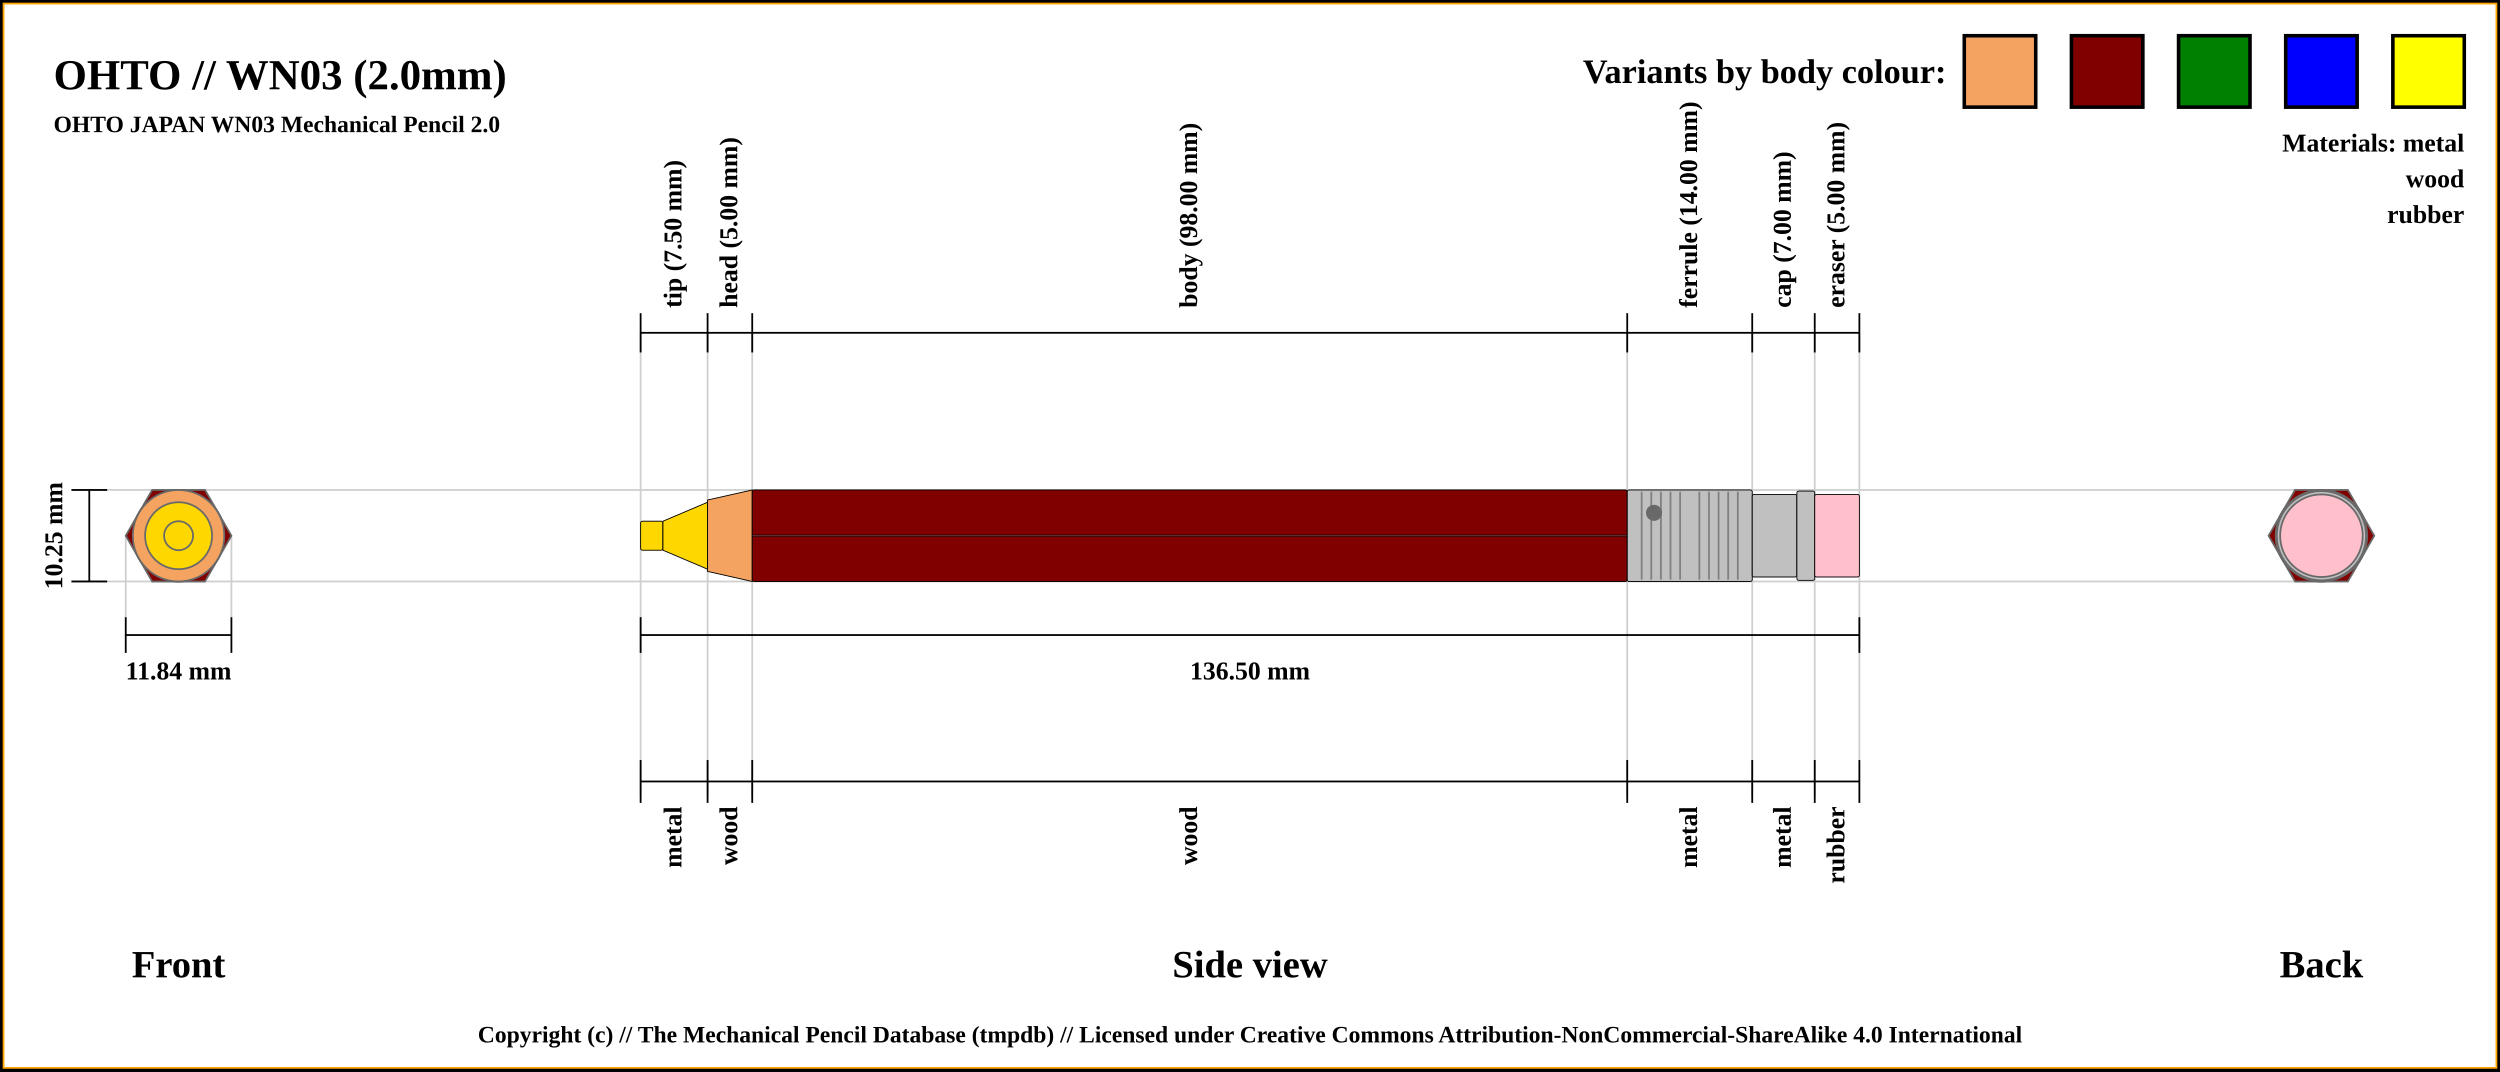
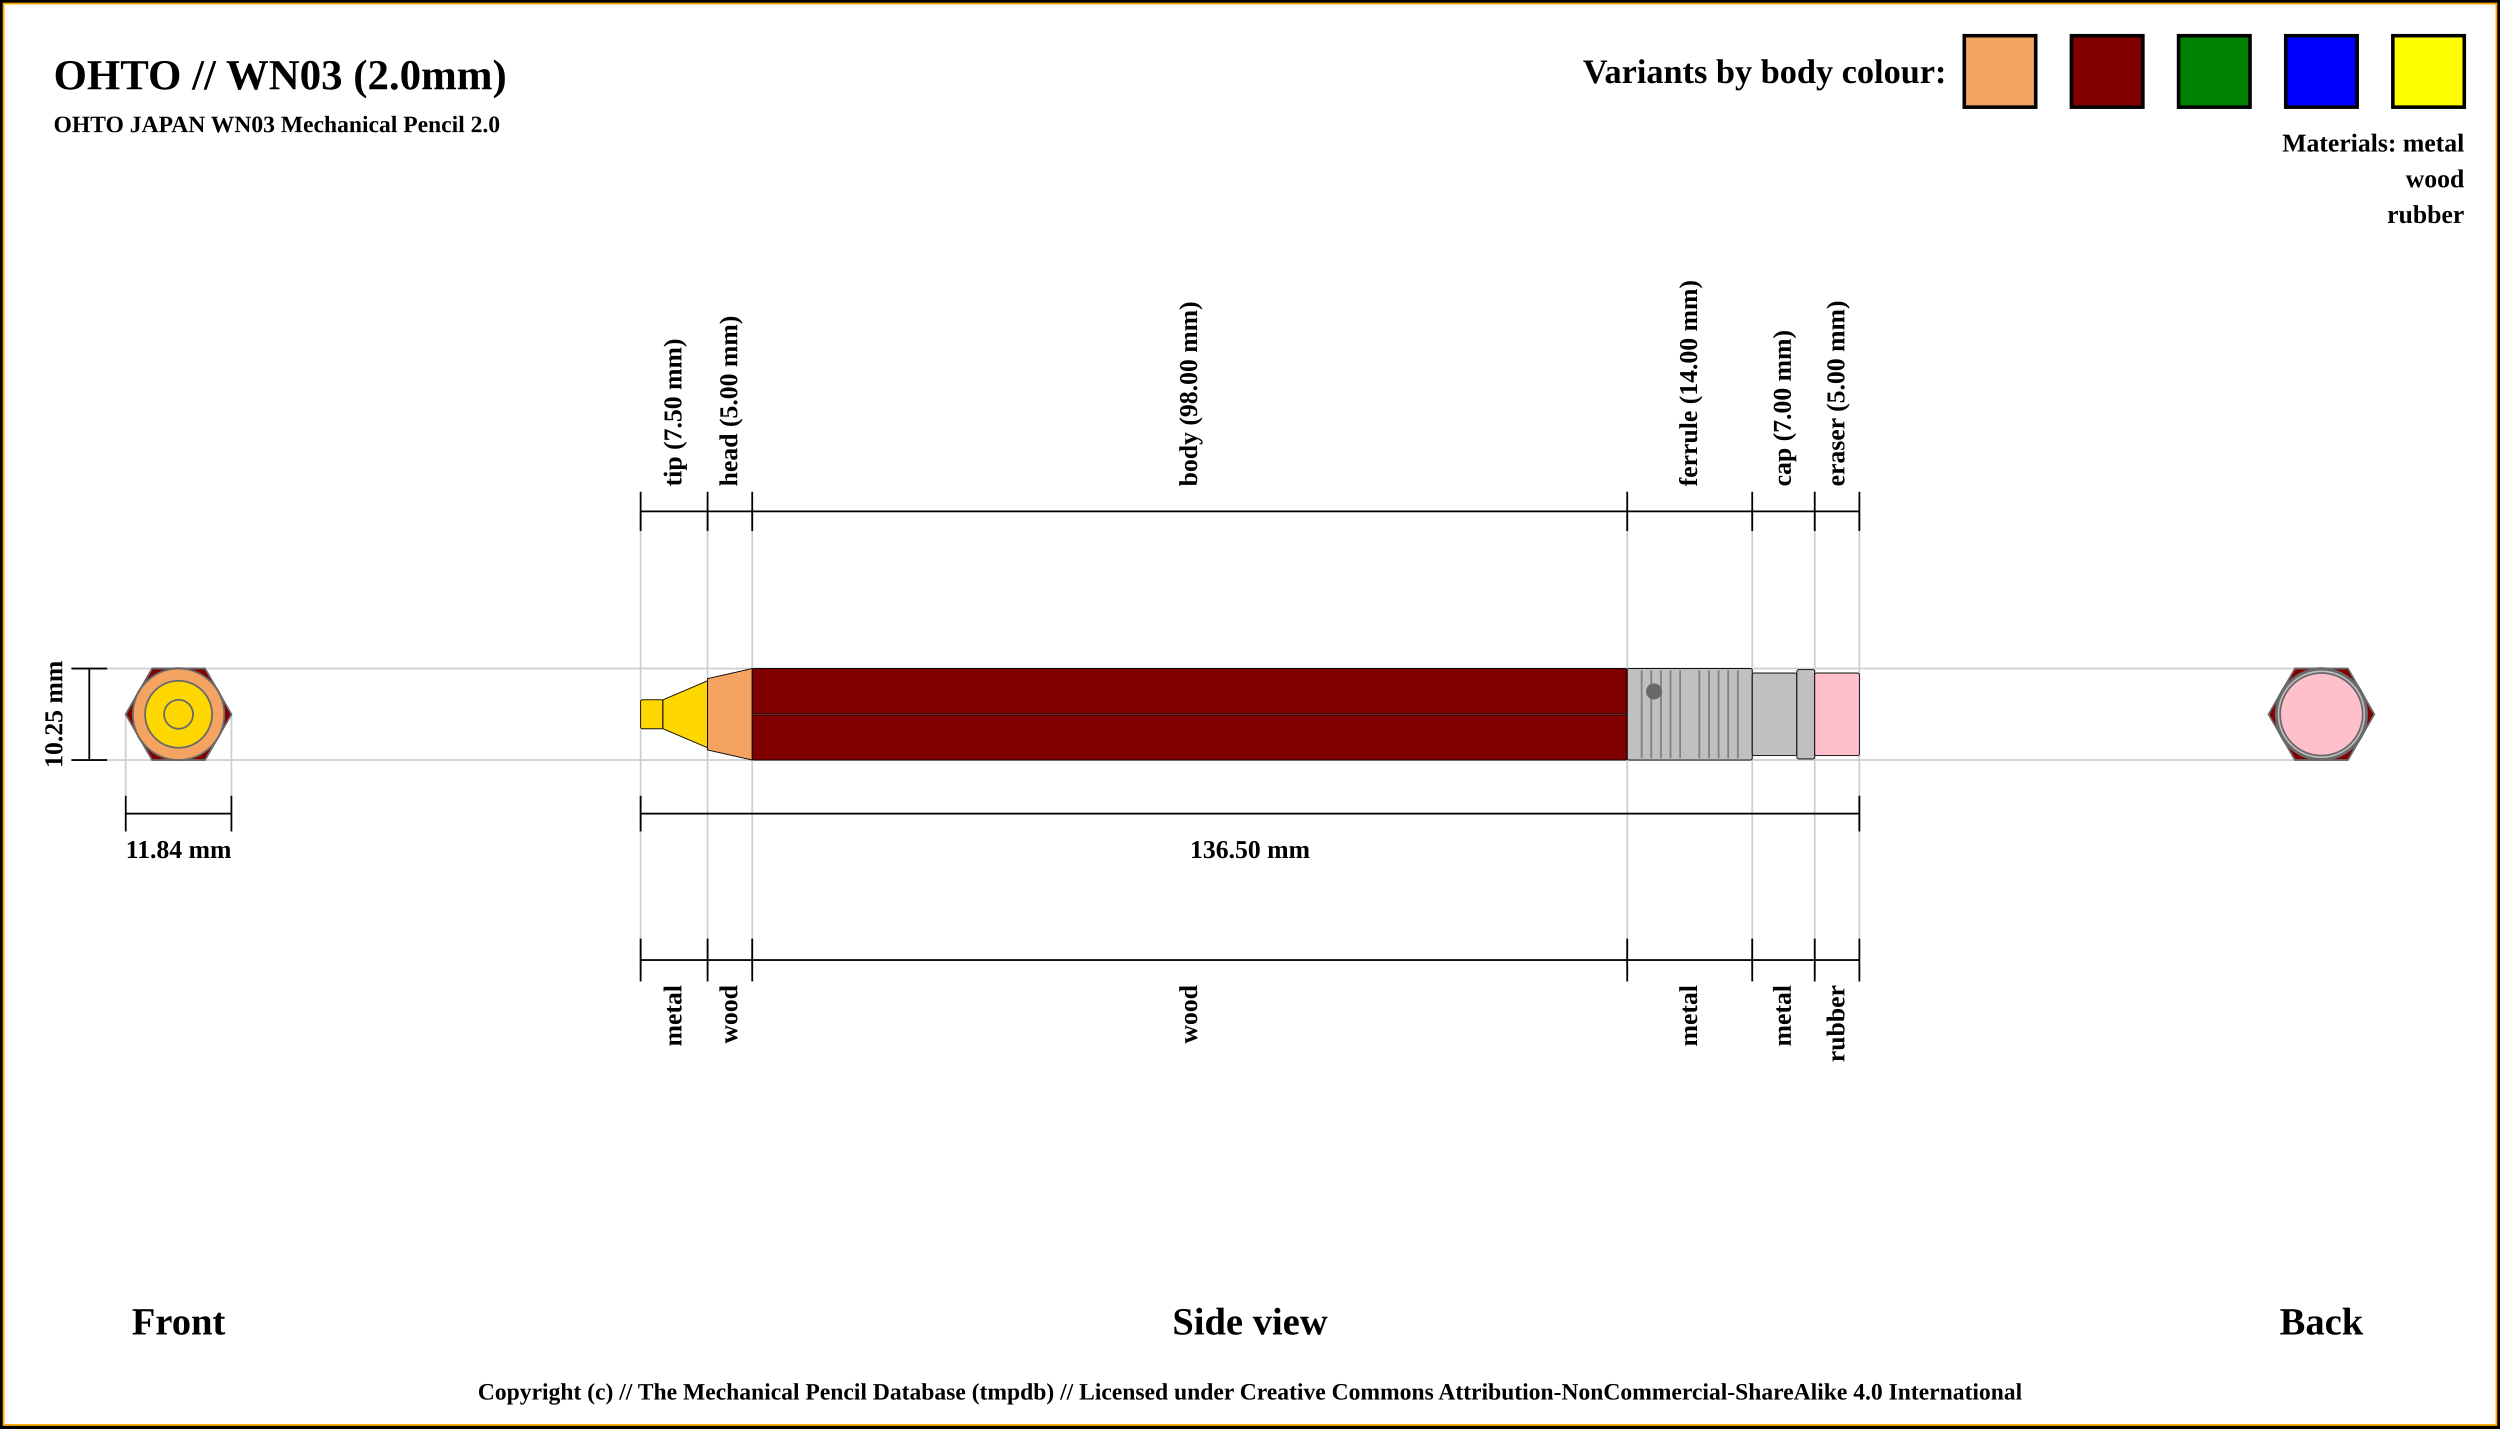
- <svg xmlns="http://www.w3.org/2000/svg" width="1400" height="600">
+ <svg xmlns="http://www.w3.org/2000/svg" width="1400" height="800">
  <pattern id="diagonalHatch" patternUnits="userSpaceOnUse" width="8" height="8">
    <rect width="6" height="6" fill="none" />
    <path stroke="dimgray" stroke-linecap="round" stroke-width="1" d="M 4,4 L 8,8" />
    <path stroke="dimgray" stroke-linecap="round" stroke-width="1" d="M 4,4 L 0,8" />
    <path stroke="gray" stroke-linecap="round" stroke-width="1" d="M 4,4 L 8,0" />
    <path stroke="gray" stroke-linecap="round" stroke-width="1" d="M 4,4 L 0,0" />
  </pattern>
-   <rect x="0" y="0" width="1400" height="600" fill="white" stroke="black" stroke-width="4" />
-   <rect x="2" y="2" width="1396" height="596" fill="white" stroke="orange" stroke-width="1" />
+   <rect x="0" y="0" width="1400" height="800" fill="white" stroke="black" stroke-width="4" />
+   <rect x="2" y="2" width="1396" height="796" fill="white" stroke="orange" stroke-width="1" />
  <text x="30" y="50" font-size="2.0em" font-weight="bold"> OHTO // WN03 (2.0mm)</text>
  <text x="30" y="74" font-size="1.1em" font-weight="bold"> OHTO JAPAN WN03 Mechanical Pencil 2.0</text>
-   <line x1="40" y1="274.375" x2="1300" y2="274.375" stroke="#cfcfcf" stroke-width="1" />
-   <line x1="40" y1="325.625" x2="1300" y2="325.625" stroke="#cfcfcf" stroke-width="1" />
-   <line x1="70.411" y1="345.625" x2="70.411" y2="300" stroke="#cfcfcf" stroke-width="1" />
-   <line x1="129.589" y1="345.625" x2="129.589" y2="300" stroke="#cfcfcf" stroke-width="1" />
-   <line x1="358.75" y1="186.375" x2="358.75" y2="445.625" stroke="#cfcfcf" stroke-width="1" />
-   <line x1="396.25" y1="186.375" x2="396.25" y2="445.625" stroke="#cfcfcf" stroke-width="1" />
-   <line x1="421.25" y1="186.375" x2="421.25" y2="445.625" stroke="#cfcfcf" stroke-width="1" />
-   <line x1="911.25" y1="186.375" x2="911.25" y2="445.625" stroke="#cfcfcf" stroke-width="1" />
-   <line x1="981.25" y1="186.375" x2="981.25" y2="445.625" stroke="#cfcfcf" stroke-width="1" />
-   <line x1="1016.25" y1="186.375" x2="1016.25" y2="445.625" stroke="#cfcfcf" stroke-width="1" />
-   <line x1="1041.25" y1="186.375" x2="1041.25" y2="425.625" stroke="#cfcfcf" stroke-width="1" />
-   <line x1="40" y1="274.375" x2="60" y2="274.375" stroke="black" stroke-width="1" />
-   <line x1="40" y1="325.625" x2="60" y2="325.625" stroke="black" stroke-width="1" />
-   <line x1="50" y1="325.625" x2="50" y2="274.375" stroke="black" stroke-width="1" />
-   <text x="30" y="300" transform="rotate(-90, 30, 300)" font-size="1.2em" font-weight="bold" text-anchor="middle" dominant-baseline="central">10.25 mm</text>
-   <text x="100" y="540" font-size="1.8em" font-weight="bold" text-anchor="middle" dominant-baseline="central">Front</text>
-   <line x1="70.411" y1="355.625" x2="129.589" y2="355.625" stroke="black" stroke-width="1" />
-   <line x1="70.411" y1="345.625" x2="70.411" y2="365.625" stroke="black" stroke-width="1" />
-   <line x1="129.589" y1="345.625" x2="129.589" y2="365.625" stroke="black" stroke-width="1" />
-   <text x="100" y="375.625" font-size="1.2em" font-weight="bold" text-anchor="middle" dominant-baseline="central">11.84 mm</text>
-   <line x1="358.75" y1="197.375" x2="358.75" y2="175.375" stroke="black" stroke-width="1" />
-   <text x="377.5" y="172.375" transform="rotate(-90, 377.5, 172.375)" font-size="1.2em" font-weight="bold" dominant-baseline="middle">tip (7.50 mm)</text>
-   <line x1="396.25" y1="197.375" x2="396.25" y2="175.375" stroke="black" stroke-width="1" />
-   <text x="408.75" y="172.375" transform="rotate(-90, 408.75, 172.375)" font-size="1.2em" font-weight="bold" dominant-baseline="middle">head (5.00 mm)</text>
-   <line x1="421.25" y1="197.375" x2="421.25" y2="175.375" stroke="black" stroke-width="1" />
-   <text x="666.25" y="172.375" transform="rotate(-90, 666.25, 172.375)" font-size="1.2em" font-weight="bold" dominant-baseline="middle">body (98.00 mm)</text>
-   <line x1="911.25" y1="197.375" x2="911.25" y2="175.375" stroke="black" stroke-width="1" />
-   <text x="946.25" y="172.375" transform="rotate(-90, 946.25, 172.375)" font-size="1.2em" font-weight="bold" dominant-baseline="middle">ferrule (14.00 mm)</text>
-   <line x1="981.25" y1="197.375" x2="981.25" y2="175.375" stroke="black" stroke-width="1" />
-   <text x="998.75" y="172.375" transform="rotate(-90, 998.75, 172.375)" font-size="1.2em" font-weight="bold" dominant-baseline="middle">cap (7.00 mm)</text>
-   <line x1="1016.25" y1="197.375" x2="1016.25" y2="175.375" stroke="black" stroke-width="1" />
-   <text x="1028.75" y="172.375" transform="rotate(-90, 1028.75, 172.375)" font-size="1.2em" font-weight="bold" dominant-baseline="middle">eraser (5.00 mm)</text>
-   <line x1="1041.25" y1="197.375" x2="1041.25" y2="175.375" stroke="black" stroke-width="1" />
-   <line x1="358.75" y1="186.375" x2="1041.25" y2="186.375" stroke="black" stroke-width="1" />
-   <line x1="358.75" y1="355.625" x2="1041.25" y2="355.625" stroke="black" stroke-width="1" />
-   <line x1="358.75" y1="345.625" x2="358.75" y2="365.625" stroke="black" stroke-width="1" />
-   <line x1="1041.25" y1="345.625" x2="1041.25" y2="365.625" stroke="black" stroke-width="1" />
-   <text x="700" y="375.625" font-size="1.2em" font-weight="bold" text-anchor="middle" dominant-baseline="central">136.50 mm</text>
-   <text x="700" y="540" font-size="1.8em" font-weight="bold" text-anchor="middle" dominant-baseline="central">Side view</text>
-   <text x="1300" y="540" font-size="1.8em" font-weight="bold" text-anchor="middle" dominant-baseline="central">Back</text>
-   <line x1="358.75" y1="425.625" x2="358.75" y2="449.625" stroke="black" stroke-width="1" />
-   <text x="377.5" y="451.625" transform="rotate(-90, 377.5, 451.625)" font-size="1.2em" font-weight="bold" text-anchor="end" dominant-baseline="middle">metal</text>
-   <line x1="396.25" y1="425.625" x2="396.25" y2="449.625" stroke="black" stroke-width="1" />
-   <text x="408.75" y="451.625" transform="rotate(-90, 408.75, 451.625)" font-size="1.2em" font-weight="bold" text-anchor="end" dominant-baseline="middle">wood</text>
-   <line x1="421.25" y1="425.625" x2="421.25" y2="449.625" stroke="black" stroke-width="1" />
-   <text x="666.25" y="451.625" transform="rotate(-90, 666.25, 451.625)" font-size="1.2em" font-weight="bold" text-anchor="end" dominant-baseline="middle">wood</text>
-   <line x1="911.25" y1="425.625" x2="911.25" y2="449.625" stroke="black" stroke-width="1" />
-   <text x="946.25" y="451.625" transform="rotate(-90, 946.25, 451.625)" font-size="1.2em" font-weight="bold" text-anchor="end" dominant-baseline="middle">metal</text>
-   <line x1="981.25" y1="425.625" x2="981.25" y2="449.625" stroke="black" stroke-width="1" />
-   <text x="998.75" y="451.625" transform="rotate(-90, 998.75, 451.625)" font-size="1.2em" font-weight="bold" text-anchor="end" dominant-baseline="middle">metal</text>
-   <line x1="1016.25" y1="425.625" x2="1016.25" y2="449.625" stroke="black" stroke-width="1" />
-   <text x="1028.75" y="451.625" transform="rotate(-90, 1028.75, 451.625)" font-size="1.2em" font-weight="bold" text-anchor="end" dominant-baseline="middle">rubber</text>
-   <line x1="1041.25" y1="425.625" x2="1041.25" y2="449.625" stroke="black" stroke-width="1" />
-   <line x1="358.75" y1="437.625" x2="1041.25" y2="437.625" stroke="black" stroke-width="1" />
-   <circle r="8.125" cx="1300" cy="300" stroke="dimgray" stroke-width="1" fill="gold" />
-   <circle r="18.75" cx="1300" cy="300" stroke="dimgray" stroke-width="1" fill="gold" />
-   <circle r="8.125" cx="1300" cy="300" stroke="dimgray" stroke-width="1" fill="gold" />
-   <circle r="25.625" cx="1300" cy="300" stroke="dimgray" stroke-width="1" fill="sandybrown" />
-   <circle r="20" cx="1300" cy="300" stroke="dimgray" stroke-width="1" fill="sandybrown" />
-   <polygon points="1285.205,274.375 1314.795,274.375 1329.589,300 1314.795,325.625 1285.205,325.625 1270.411,300 " stroke="dimgray" stroke-width="1" fill="maroon" />
-   <circle r="25.625" cx="1300" cy="300" stroke="dimgray" stroke-width="1" fill="silver" />
-   <circle r="23.125" cx="1300" cy="300" stroke="dimgray" stroke-width="1" fill="silver" />
-   <circle r="25" cx="1300" cy="300" stroke="dimgray" stroke-width="1" fill="silver" />
-   <circle r="23.125" cx="1300" cy="300" stroke="dimgray" stroke-width="1" fill="pink" />
-   <circle r="23.125" cx="100" cy="300" stroke="dimgray" stroke-width="1" fill="pink" />
-   <circle r="25" cx="100" cy="300" stroke="dimgray" stroke-width="1" fill="silver" />
-   <circle r="23.125" cx="100" cy="300" stroke="dimgray" stroke-width="1" fill="silver" />
-   <circle r="25.625" cx="100" cy="300" stroke="dimgray" stroke-width="1" fill="silver" />
-   <polygon points="85.205,274.375 114.795,274.375 129.589,300 114.795,325.625 85.205,325.625 70.411,300 " stroke="dimgray" stroke-width="1" fill="maroon" />
-   <circle r="20" cx="100" cy="300" stroke="dimgray" stroke-width="1" fill="sandybrown" />
-   <circle r="25.625" cx="100" cy="300" stroke="dimgray" stroke-width="1" fill="sandybrown" />
-   <circle r="8.125" cx="100" cy="300" stroke="dimgray" stroke-width="1" fill="gold" />
-   <circle r="18.75" cx="100" cy="300" stroke="dimgray" stroke-width="1" fill="gold" />
-   <circle r="8.125" cx="100" cy="300" stroke="dimgray" stroke-width="1" fill="gold" />
-   <rect x="358.75" y="291.875" width="12.5" height="16.25" rx="1" ry="1" stroke-width="0.5" stroke="black" fill="gold" />
-   <path d="M371.25 291.875 L396.25 281.25 L396.25 318.75 L371.25 308.125 Z" stroke-width="0.5" stroke="black" fill="gold" />
-   <path d="M396.25 280 L421.25 274.375 L421.25 325.625 L396.25 320 Z" stroke-width="0.5" stroke="black" fill="sandybrown" />
-   <rect x="421.25" y="274.375" width="490" height="51.25" rx="1" ry="1" stroke-width="0.5" stroke="black" fill="maroon" />
-   <line x1="421.25" y1="300" x2="911.25" y2="300" stroke-width="1.5" stroke="black" fill="none" stroke-opacity="0.5" />
-   <line x1="421.25" y1="300" x2="911.25" y2="300" stroke-width="0.5" stroke="gray" fill="none" stroke-opacity="0.5" />
-   <rect x="911.25" y="274.375" width="70" height="51.25" rx="1" ry="1" stroke-width="0.5" stroke="black" fill="silver" />
-   <line x1="919.327" y1="275.375" x2="919.327" y2="324.625" stroke-width="1" stroke="gray" />
-   <line x1="924.712" y1="275.375" x2="924.712" y2="324.625" stroke-width="1" stroke="gray" />
-   <line x1="930.096" y1="275.375" x2="930.096" y2="324.625" stroke-width="1" stroke="gray" />
-   <line x1="935.481" y1="275.375" x2="935.481" y2="324.625" stroke-width="1" stroke="gray" />
-   <line x1="940.865" y1="275.375" x2="940.865" y2="324.625" stroke-width="1" stroke="gray" />
-   <line x1="951.635" y1="275.375" x2="951.635" y2="324.625" stroke-width="1" stroke="gray" />
-   <line x1="957.019" y1="275.375" x2="957.019" y2="324.625" stroke-width="1" stroke="gray" />
-   <line x1="962.404" y1="275.375" x2="962.404" y2="324.625" stroke-width="1" stroke="gray" />
-   <line x1="967.788" y1="275.375" x2="967.788" y2="324.625" stroke-width="1" stroke="gray" />
-   <line x1="973.173" y1="275.375" x2="973.173" y2="324.625" stroke-width="1" stroke="gray" />
-   <circle r="4" cx="926.25" cy="287.188" stroke="dimgray" stroke-width="1" fill="dimGray" />
-   <rect x="981.25" y="276.875" width="25" height="46.25" rx="1" ry="1" stroke-width="0.5" stroke="black" fill="silver" />
-   <rect x="1006.25" y="275" width="10" height="50" rx="1" ry="1" stroke-width="0.5" stroke="black" fill="silver" />
-   <rect x="1016.25" y="276.875" width="25" height="46.25" rx="1" ry="1" stroke-width="0.5" stroke="black" fill="pink" />
+   <line x1="40" y1="374.375" x2="1300" y2="374.375" stroke="#cfcfcf" stroke-width="1" />
+   <line x1="40" y1="425.625" x2="1300" y2="425.625" stroke="#cfcfcf" stroke-width="1" />
+   <line x1="70.411" y1="445.625" x2="70.411" y2="400" stroke="#cfcfcf" stroke-width="1" />
+   <line x1="129.589" y1="445.625" x2="129.589" y2="400" stroke="#cfcfcf" stroke-width="1" />
+   <line x1="358.75" y1="286.375" x2="358.75" y2="545.625" stroke="#cfcfcf" stroke-width="1" />
+   <line x1="396.25" y1="286.375" x2="396.25" y2="545.625" stroke="#cfcfcf" stroke-width="1" />
+   <line x1="421.25" y1="286.375" x2="421.25" y2="545.625" stroke="#cfcfcf" stroke-width="1" />
+   <line x1="911.25" y1="286.375" x2="911.25" y2="545.625" stroke="#cfcfcf" stroke-width="1" />
+   <line x1="981.25" y1="286.375" x2="981.25" y2="545.625" stroke="#cfcfcf" stroke-width="1" />
+   <line x1="1016.25" y1="286.375" x2="1016.25" y2="545.625" stroke="#cfcfcf" stroke-width="1" />
+   <line x1="1041.25" y1="286.375" x2="1041.25" y2="525.625" stroke="#cfcfcf" stroke-width="1" />
+   <line x1="40" y1="374.375" x2="60" y2="374.375" stroke="black" stroke-width="1" />
+   <line x1="40" y1="425.625" x2="60" y2="425.625" stroke="black" stroke-width="1" />
+   <line x1="50" y1="425.625" x2="50" y2="374.375" stroke="black" stroke-width="1" />
+   <text x="30" y="400" transform="rotate(-90, 30, 400)" font-size="1.2em" font-weight="bold" text-anchor="middle" dominant-baseline="central">10.25 mm</text>
+   <text x="100" y="740" font-size="1.8em" font-weight="bold" text-anchor="middle" dominant-baseline="central">Front</text>
+   <line x1="70.411" y1="455.625" x2="129.589" y2="455.625" stroke="black" stroke-width="1" />
+   <line x1="70.411" y1="445.625" x2="70.411" y2="465.625" stroke="black" stroke-width="1" />
+   <line x1="129.589" y1="445.625" x2="129.589" y2="465.625" stroke="black" stroke-width="1" />
+   <text x="100" y="475.625" font-size="1.2em" font-weight="bold" text-anchor="middle" dominant-baseline="central">11.84 mm</text>
+   <line x1="358.75" y1="297.375" x2="358.75" y2="275.375" stroke="black" stroke-width="1" />
+   <text x="377.5" y="272.375" transform="rotate(-90, 377.5, 272.375)" font-size="1.2em" font-weight="bold" dominant-baseline="middle">tip (7.50 mm)</text>
+   <line x1="396.25" y1="297.375" x2="396.25" y2="275.375" stroke="black" stroke-width="1" />
+   <text x="408.75" y="272.375" transform="rotate(-90, 408.75, 272.375)" font-size="1.2em" font-weight="bold" dominant-baseline="middle">head (5.00 mm)</text>
+   <line x1="421.25" y1="297.375" x2="421.25" y2="275.375" stroke="black" stroke-width="1" />
+   <text x="666.25" y="272.375" transform="rotate(-90, 666.25, 272.375)" font-size="1.2em" font-weight="bold" dominant-baseline="middle">body (98.00 mm)</text>
+   <line x1="911.25" y1="297.375" x2="911.25" y2="275.375" stroke="black" stroke-width="1" />
+   <text x="946.25" y="272.375" transform="rotate(-90, 946.25, 272.375)" font-size="1.2em" font-weight="bold" dominant-baseline="middle">ferrule (14.00 mm)</text>
+   <line x1="981.25" y1="297.375" x2="981.25" y2="275.375" stroke="black" stroke-width="1" />
+   <text x="998.75" y="272.375" transform="rotate(-90, 998.75, 272.375)" font-size="1.2em" font-weight="bold" dominant-baseline="middle">cap (7.00 mm)</text>
+   <line x1="1016.25" y1="297.375" x2="1016.25" y2="275.375" stroke="black" stroke-width="1" />
+   <text x="1028.75" y="272.375" transform="rotate(-90, 1028.75, 272.375)" font-size="1.2em" font-weight="bold" dominant-baseline="middle">eraser (5.00 mm)</text>
+   <line x1="1041.25" y1="297.375" x2="1041.25" y2="275.375" stroke="black" stroke-width="1" />
+   <line x1="358.75" y1="286.375" x2="1041.25" y2="286.375" stroke="black" stroke-width="1" />
+   <line x1="358.75" y1="455.625" x2="1041.25" y2="455.625" stroke="black" stroke-width="1" />
+   <line x1="358.75" y1="445.625" x2="358.75" y2="465.625" stroke="black" stroke-width="1" />
+   <line x1="1041.25" y1="445.625" x2="1041.25" y2="465.625" stroke="black" stroke-width="1" />
+   <text x="700" y="475.625" font-size="1.2em" font-weight="bold" text-anchor="middle" dominant-baseline="central">136.50 mm</text>
+   <text x="700" y="740" font-size="1.8em" font-weight="bold" text-anchor="middle" dominant-baseline="central">Side view</text>
+   <text x="1300" y="740" font-size="1.8em" font-weight="bold" text-anchor="middle" dominant-baseline="central">Back</text>
+   <line x1="358.75" y1="525.625" x2="358.75" y2="549.625" stroke="black" stroke-width="1" />
+   <text x="377.5" y="551.625" transform="rotate(-90, 377.5, 551.625)" font-size="1.2em" font-weight="bold" text-anchor="end" dominant-baseline="middle">metal</text>
+   <line x1="396.25" y1="525.625" x2="396.25" y2="549.625" stroke="black" stroke-width="1" />
+   <text x="408.75" y="551.625" transform="rotate(-90, 408.75, 551.625)" font-size="1.2em" font-weight="bold" text-anchor="end" dominant-baseline="middle">wood</text>
+   <line x1="421.25" y1="525.625" x2="421.25" y2="549.625" stroke="black" stroke-width="1" />
+   <text x="666.25" y="551.625" transform="rotate(-90, 666.25, 551.625)" font-size="1.2em" font-weight="bold" text-anchor="end" dominant-baseline="middle">wood</text>
+   <line x1="911.25" y1="525.625" x2="911.25" y2="549.625" stroke="black" stroke-width="1" />
+   <text x="946.25" y="551.625" transform="rotate(-90, 946.25, 551.625)" font-size="1.2em" font-weight="bold" text-anchor="end" dominant-baseline="middle">metal</text>
+   <line x1="981.25" y1="525.625" x2="981.25" y2="549.625" stroke="black" stroke-width="1" />
+   <text x="998.75" y="551.625" transform="rotate(-90, 998.75, 551.625)" font-size="1.2em" font-weight="bold" text-anchor="end" dominant-baseline="middle">metal</text>
+   <line x1="1016.25" y1="525.625" x2="1016.25" y2="549.625" stroke="black" stroke-width="1" />
+   <text x="1028.75" y="551.625" transform="rotate(-90, 1028.75, 551.625)" font-size="1.2em" font-weight="bold" text-anchor="end" dominant-baseline="middle">rubber</text>
+   <line x1="1041.25" y1="525.625" x2="1041.25" y2="549.625" stroke="black" stroke-width="1" />
+   <line x1="358.75" y1="537.625" x2="1041.25" y2="537.625" stroke="black" stroke-width="1" />
+   <circle r="8.125" cx="1300" cy="400" stroke="dimgray" stroke-width="1" fill="gold" />
+   <circle r="18.75" cx="1300" cy="400" stroke="dimgray" stroke-width="1" fill="gold" />
+   <circle r="8.125" cx="1300" cy="400" stroke="dimgray" stroke-width="1" fill="gold" />
+   <circle r="25.625" cx="1300" cy="400" stroke="dimgray" stroke-width="1" fill="sandybrown" />
+   <circle r="20" cx="1300" cy="400" stroke="dimgray" stroke-width="1" fill="sandybrown" />
+   <polygon points="1285.205,374.375 1314.795,374.375 1329.589,400 1314.795,425.625 1285.205,425.625 1270.411,400 " stroke="dimgray" stroke-width="1" fill="maroon" />
+   <circle r="25.625" cx="1300" cy="400" stroke="dimgray" stroke-width="1" fill="silver" />
+   <circle r="23.125" cx="1300" cy="400" stroke="dimgray" stroke-width="1" fill="silver" />
+   <circle r="25" cx="1300" cy="400" stroke="dimgray" stroke-width="1" fill="silver" />
+   <circle r="23.125" cx="1300" cy="400" stroke="dimgray" stroke-width="1" fill="pink" />
+   <circle r="23.125" cx="100" cy="400" stroke="dimgray" stroke-width="1" fill="pink" />
+   <circle r="25" cx="100" cy="400" stroke="dimgray" stroke-width="1" fill="silver" />
+   <circle r="23.125" cx="100" cy="400" stroke="dimgray" stroke-width="1" fill="silver" />
+   <circle r="25.625" cx="100" cy="400" stroke="dimgray" stroke-width="1" fill="silver" />
+   <polygon points="85.205,374.375 114.795,374.375 129.589,400 114.795,425.625 85.205,425.625 70.411,400 " stroke="dimgray" stroke-width="1" fill="maroon" />
+   <circle r="20" cx="100" cy="400" stroke="dimgray" stroke-width="1" fill="sandybrown" />
+   <circle r="25.625" cx="100" cy="400" stroke="dimgray" stroke-width="1" fill="sandybrown" />
+   <circle r="8.125" cx="100" cy="400" stroke="dimgray" stroke-width="1" fill="gold" />
+   <circle r="18.75" cx="100" cy="400" stroke="dimgray" stroke-width="1" fill="gold" />
+   <circle r="8.125" cx="100" cy="400" stroke="dimgray" stroke-width="1" fill="gold" />
+   <rect x="358.75" y="391.875" width="12.5" height="16.25" rx="1" ry="1" stroke-width="0.5" stroke="black" fill="gold" />
+   <path d="M371.25 391.875 L396.25 381.25 L396.25 418.75 L371.25 408.125 Z" stroke-width="0.5" stroke="black" fill="gold" />
+   <path d="M396.25 380 L421.25 374.375 L421.25 425.625 L396.25 420 Z" stroke-width="0.5" stroke="black" fill="sandybrown" />
+   <rect x="421.25" y="374.375" width="490" height="51.25" rx="1" ry="1" stroke-width="0.5" stroke="black" fill="maroon" />
+   <line x1="421.25" y1="400" x2="911.25" y2="400" stroke-width="1.5" stroke="black" fill="none" stroke-opacity="0.5" />
+   <line x1="421.25" y1="400" x2="911.25" y2="400" stroke-width="0.5" stroke="gray" fill="none" stroke-opacity="0.5" />
+   <rect x="911.25" y="374.375" width="70" height="51.25" rx="1" ry="1" stroke-width="0.5" stroke="black" fill="silver" />
+   <line x1="919.327" y1="375.375" x2="919.327" y2="424.625" stroke-width="1" stroke="gray" />
+   <line x1="924.712" y1="375.375" x2="924.712" y2="424.625" stroke-width="1" stroke="gray" />
+   <line x1="930.096" y1="375.375" x2="930.096" y2="424.625" stroke-width="1" stroke="gray" />
+   <line x1="935.481" y1="375.375" x2="935.481" y2="424.625" stroke-width="1" stroke="gray" />
+   <line x1="940.865" y1="375.375" x2="940.865" y2="424.625" stroke-width="1" stroke="gray" />
+   <line x1="951.635" y1="375.375" x2="951.635" y2="424.625" stroke-width="1" stroke="gray" />
+   <line x1="957.019" y1="375.375" x2="957.019" y2="424.625" stroke-width="1" stroke="gray" />
+   <line x1="962.404" y1="375.375" x2="962.404" y2="424.625" stroke-width="1" stroke="gray" />
+   <line x1="967.788" y1="375.375" x2="967.788" y2="424.625" stroke-width="1" stroke="gray" />
+   <line x1="973.173" y1="375.375" x2="973.173" y2="424.625" stroke-width="1" stroke="gray" />
+   <circle r="4" cx="926.25" cy="387.188" stroke="dimgray" stroke-width="1" fill="dimGray" />
+   <rect x="981.25" y="376.875" width="25" height="46.25" rx="1" ry="1" stroke-width="0.5" stroke="black" fill="silver" />
+   <rect x="1006.25" y="375" width="10" height="50" rx="1" ry="1" stroke-width="0.5" stroke="black" fill="silver" />
+   <rect x="1016.25" y="376.875" width="25" height="46.25" rx="1" ry="1" stroke-width="0.5" stroke="black" fill="pink" />
  <rect x="1340" y="20" width="40" height="40" stroke="black" stroke-width="2" fill="yellow" />
  <rect x="1280" y="20" width="40" height="40" stroke="black" stroke-width="2" fill="blue" />
  <rect x="1220" y="20" width="40" height="40" stroke="black" stroke-width="2" fill="green" />
  <rect x="1160" y="20" width="40" height="40" stroke="black" stroke-width="2" fill="maroon" />
  <rect x="1100" y="20" width="40" height="40" stroke="black" stroke-width="2" fill="sandybrown" />
  <text x="1090" y="40" font-size="1.6em" font-weight="bold" text-anchor="end" dominant-baseline="central">Variants by body colour:</text>
  <text x="1380" y="80" font-size="1.2em" font-weight="bold" text-anchor="end" dominant-baseline="central">Materials: metal</text>
  <text x="1380" y="100" font-size="1.2em" font-weight="bold" text-anchor="end" dominant-baseline="central">wood</text>
  <text x="1380" y="120" font-size="1.2em" font-weight="bold" text-anchor="end" dominant-baseline="central">rubber</text>
-   <text x="50%" y="580" font-size="1.1em" font-weight="bold" text-anchor="middle" dominant-baseline="middle">Copyright (c) // The Mechanical Pencil Database (tmpdb) // Licensed under Creative Commons Attribution-NonCommercial-ShareAlike 4.0 International</text>
+   <text x="50%" y="780" font-size="1.1em" font-weight="bold" text-anchor="middle" dominant-baseline="middle">Copyright (c) // The Mechanical Pencil Database (tmpdb) // Licensed under Creative Commons Attribution-NonCommercial-ShareAlike 4.0 International</text>
</svg>
